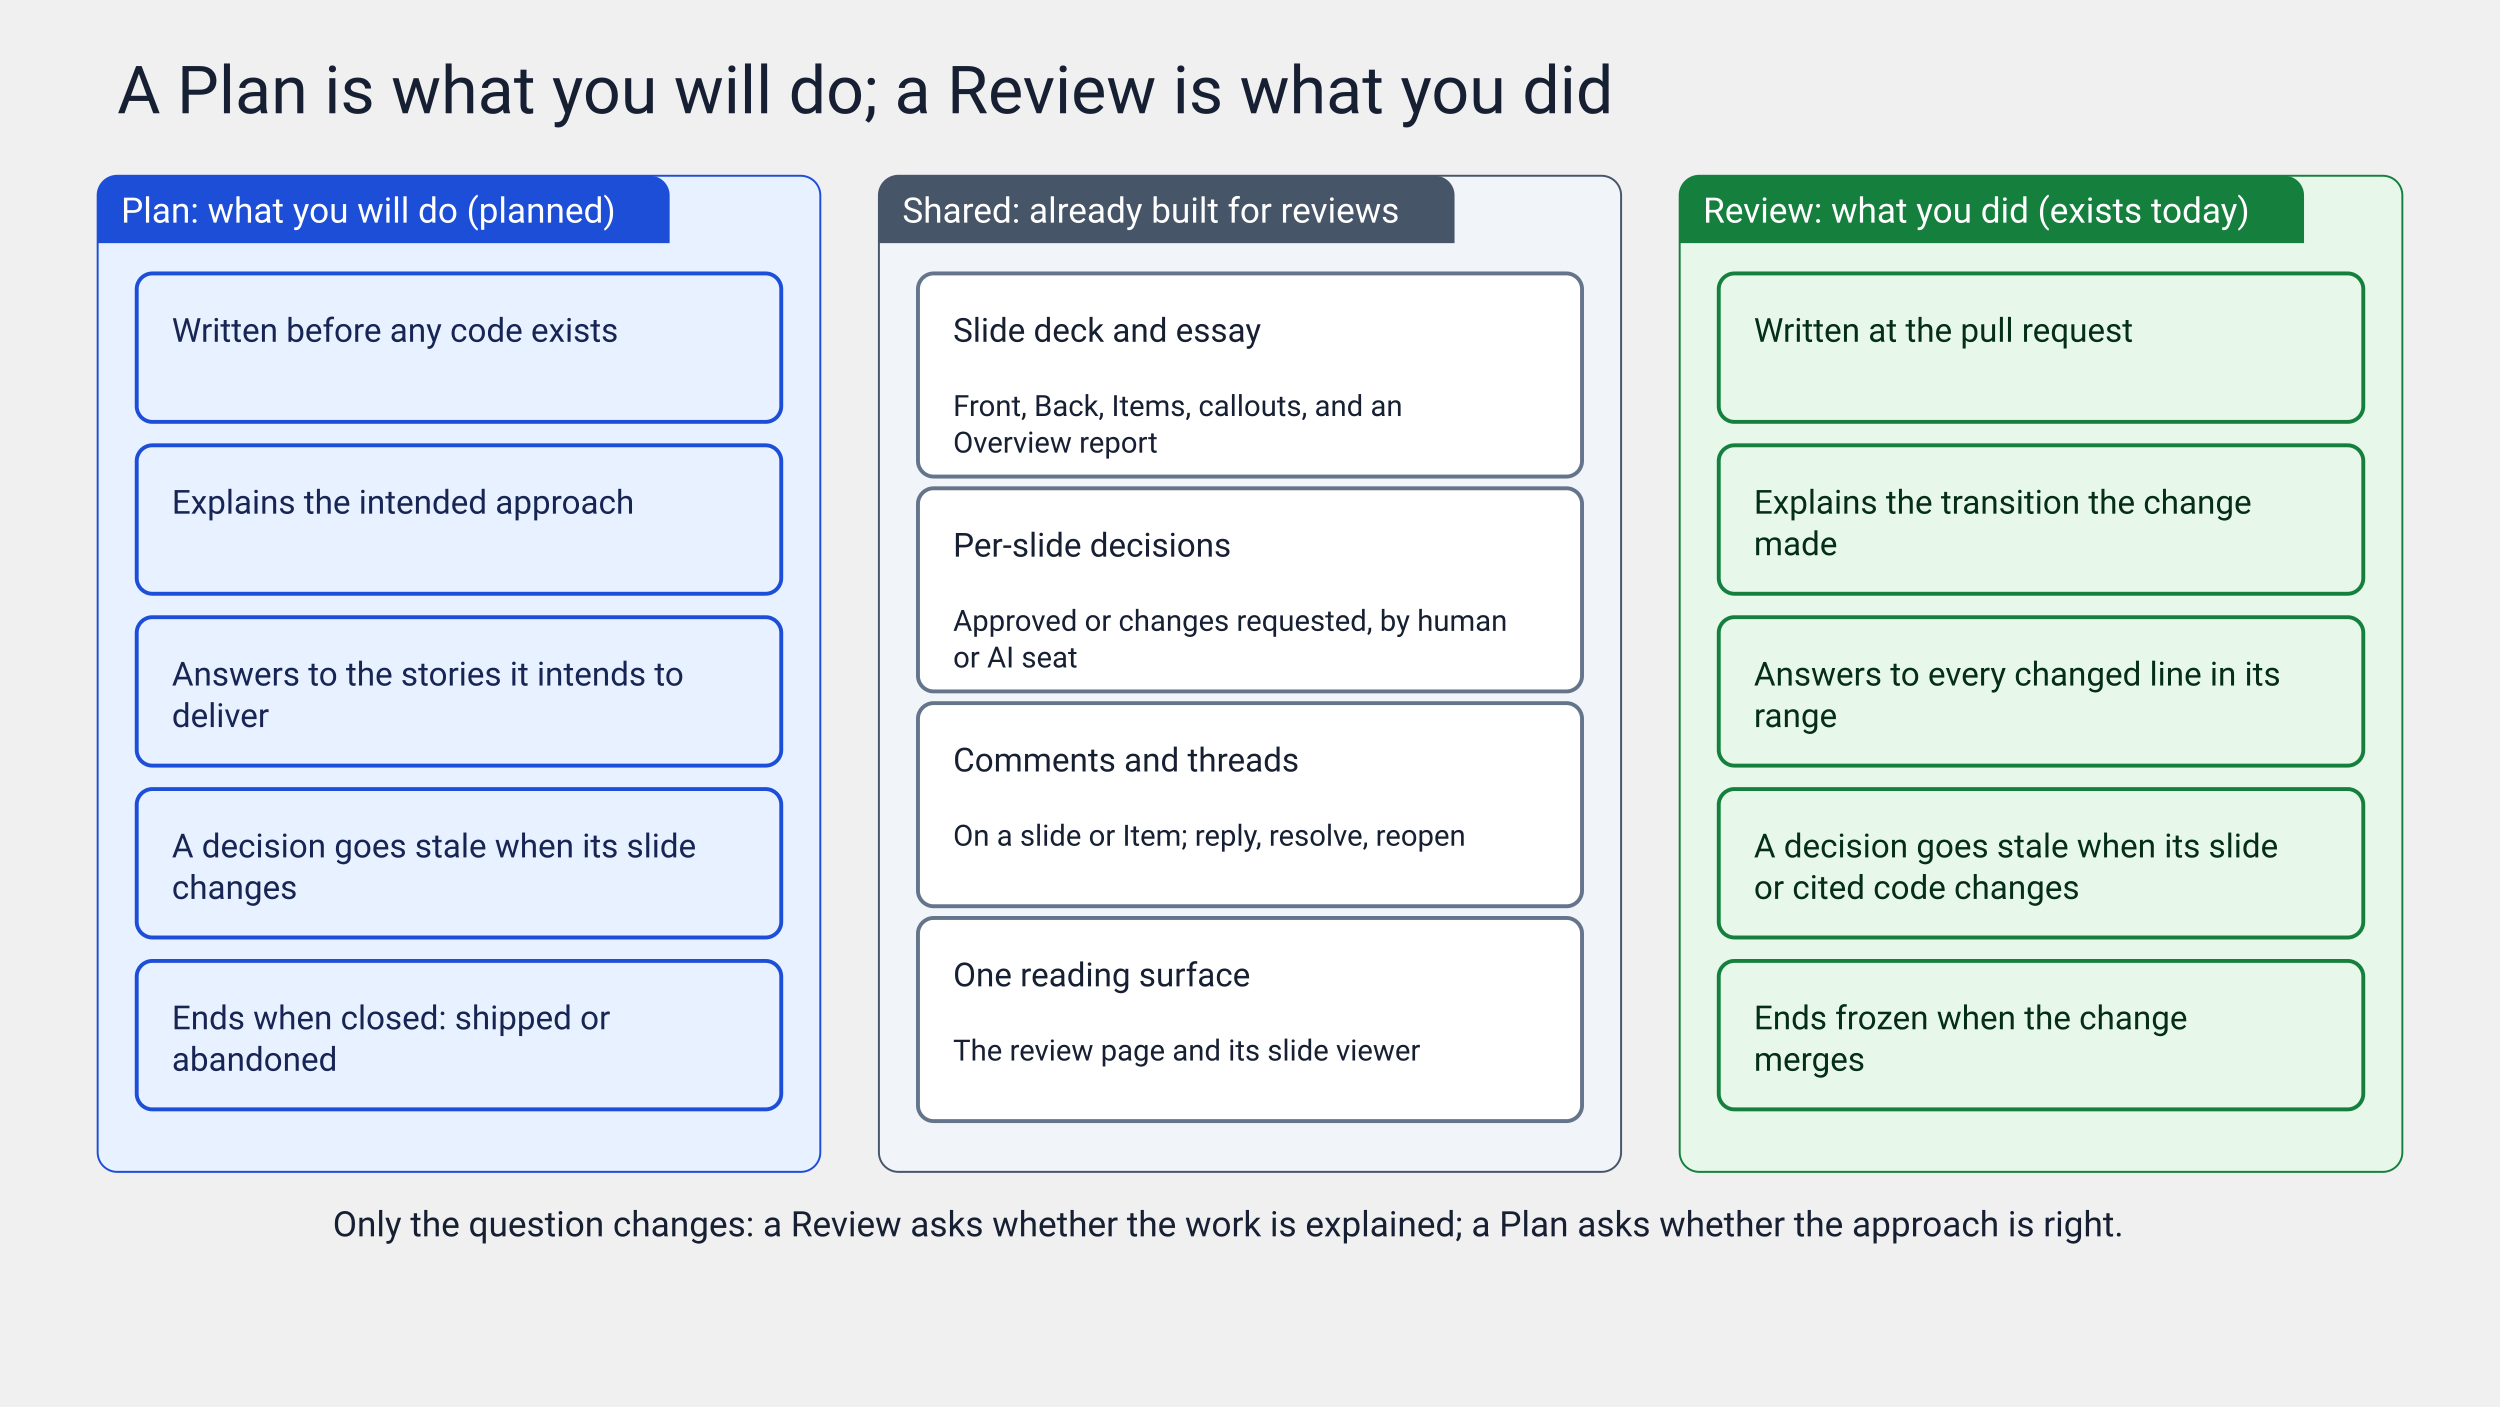
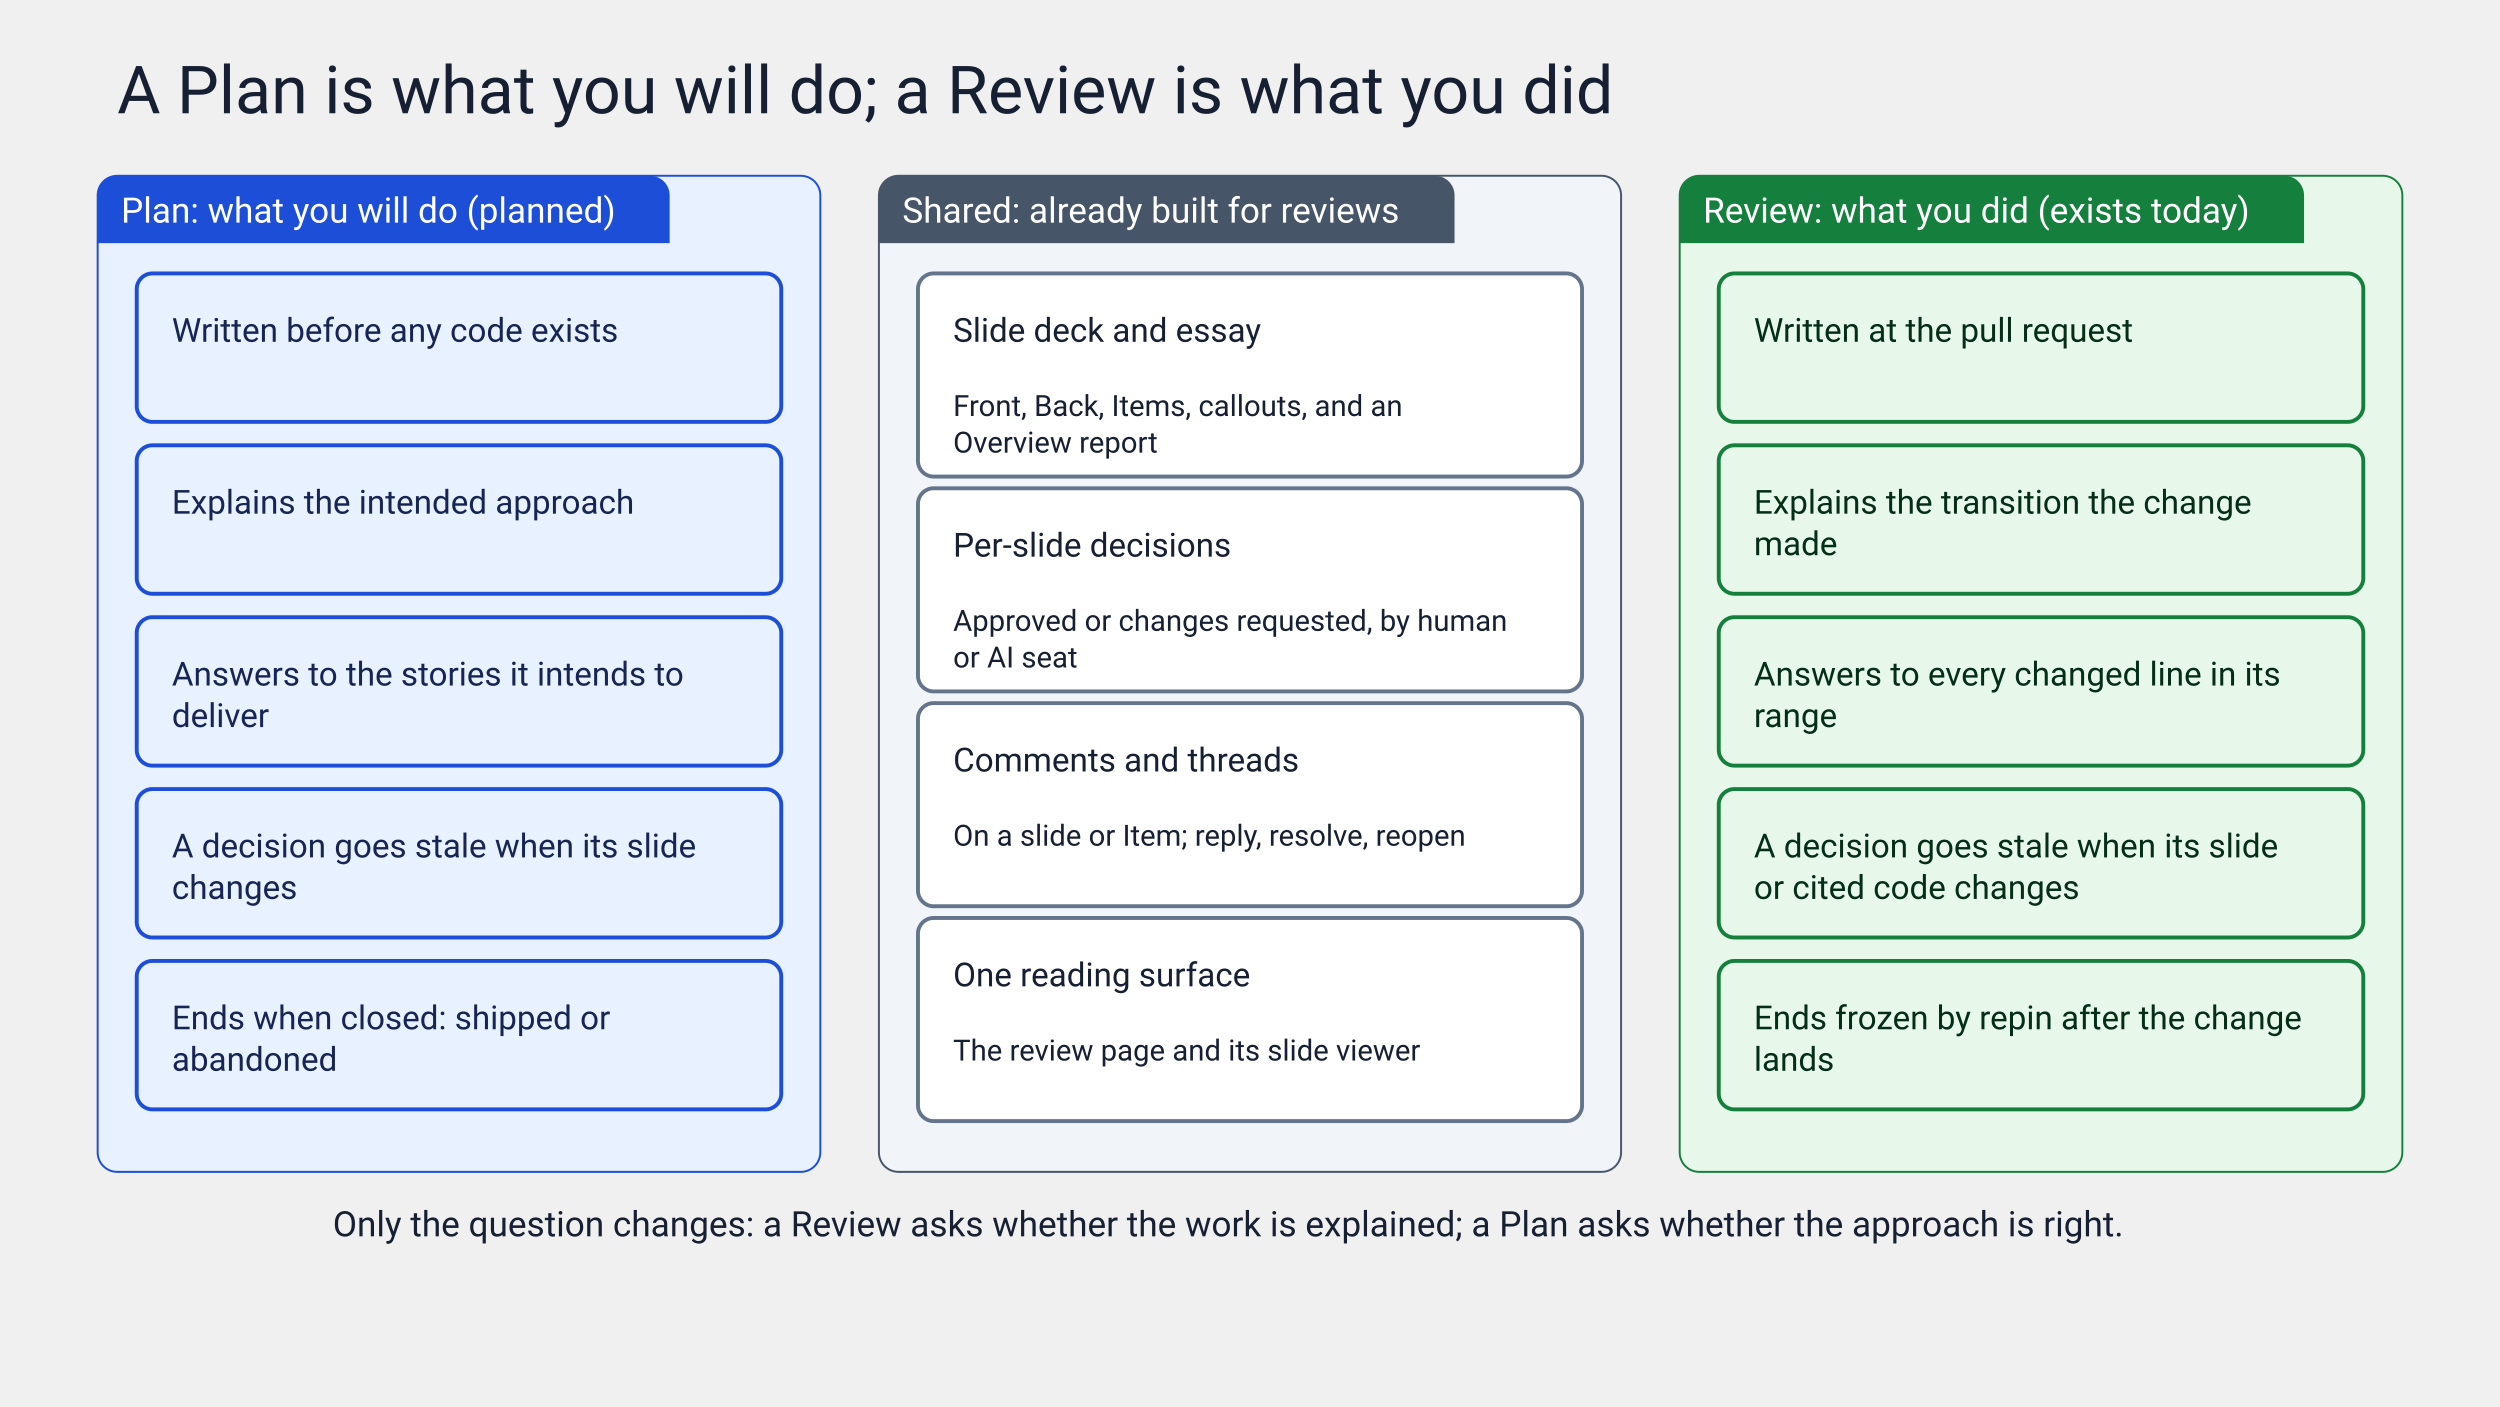
<svg xmlns="http://www.w3.org/2000/svg" viewBox="0 0 1280 720" role="img" aria-labelledby="diagram-title" data-renderer="change-saga-diagram/2" aria-describedby="diagram-desc">
  <defs>
    <style>@font-face{font-family:"Change Saga Diagram";src:url("/_diagram/fonts/go-regular.ttf") format("truetype")}text{font-family:"Change Saga Diagram",system-ui,-apple-system,"Segoe UI",Roboto,Helvetica,Arial,sans-serif;font-weight:400}:root{color-scheme:light dark;--diagram-blue-accent:#1d4ed8;--diagram-blue-ink:#172554;--diagram-blue-tint:#e8f1ff;--diagram-gray-accent:#475569;--diagram-gray-tint:#f1f5f9;--diagram-green-accent:#15803d;--diagram-green-ink:#052e16;--diagram-green-tint:#e7f8eb;--diagram-normal-fill:#ffffff;--diagram-normal-ink:#172033;--diagram-normal-stroke:#64748b;--diagram-on-accent:#ffffff;--diagram-title-ink:#172033;}@media (prefers-color-scheme:dark){:root{--diagram-blue-accent:#58a6ff;--diagram-blue-ink:#cae8ff;--diagram-blue-tint:#121d2f;--diagram-gray-accent:#9198a1;--diagram-gray-tint:#1c2128;--diagram-green-accent:#56d364;--diagram-green-ink:#d2f8d9;--diagram-green-tint:#12261e;--diagram-normal-fill:#161b22;--diagram-normal-ink:#e6edf3;--diagram-normal-stroke:#6e7681;--diagram-on-accent:#0d1117;--diagram-title-ink:#e6edf3;}}</style>
  </defs>
  <g id="title" data-diagram-kind="text" transform="translate(60 24)" aria-hidden="true">
    <text x="0" y="34" font-size="34" fill="#172033" xml:space="preserve" style="fill:var(--diagram-title-ink,#172033)">
      <tspan x="0" y="34">A Plan is what you will do; a Review is what you did</tspan>
    </text>
  </g>
  <g id="plan-col" data-diagram-kind="group" transform="translate(50 90)" role="group" aria-label="Plan: what you will do (planned)">
    <rect width="370" height="510" rx="10" fill="#e8f1ff" stroke="#1d4ed8" stroke-width="1" style="fill:var(--diagram-blue-tint,#e8f1ff);stroke:var(--diagram-blue-accent,#1d4ed8)" />
    <path d="M0 34.5V10A10 10 0 0 1 10 0H282.856A10 10 0 0 1 292.856 10V34.5Z" fill="#1d4ed8" style="fill:var(--diagram-blue-accent,#1d4ed8)" />
    <text x="12" y="24" font-size="18" fill="#ffffff" xml:space="preserve" style="fill:var(--diagram-on-accent,#ffffff)">
      <tspan x="12" y="24">Plan: what you will do (planned)</tspan>
    </text>
    <g id="p0" data-diagram-kind="node" transform="translate(20 50)" role="group" aria-label="Written before any code exists">
      <rect width="330" height="76" rx="8" fill="#e8f1ff" stroke="#1d4ed8" stroke-width="2" style="fill:var(--diagram-blue-tint,#e8f1ff);stroke:var(--diagram-blue-accent,#1d4ed8)" />
      <text x="18" y="35" font-size="17" fill="#172554" xml:space="preserve" style="fill:var(--diagram-blue-ink,#172554)">
        <tspan x="18" y="35">Written before any code exists</tspan>
      </text>
    </g>
    <g id="p1" data-diagram-kind="node" transform="translate(20 138)" role="group" aria-label="Explains the intended approach">
      <rect width="330" height="76" rx="8" fill="#e8f1ff" stroke="#1d4ed8" stroke-width="2" style="fill:var(--diagram-blue-tint,#e8f1ff);stroke:var(--diagram-blue-accent,#1d4ed8)" />
      <text x="18" y="35" font-size="17" fill="#172554" xml:space="preserve" style="fill:var(--diagram-blue-ink,#172554)">
        <tspan x="18" y="35">Explains the intended approach</tspan>
      </text>
    </g>
    <g id="p2" data-diagram-kind="node" transform="translate(20 226)" role="group" aria-label="Answers to the stories it intends to deliver">
      <rect width="330" height="76" rx="8" fill="#e8f1ff" stroke="#1d4ed8" stroke-width="2" style="fill:var(--diagram-blue-tint,#e8f1ff);stroke:var(--diagram-blue-accent,#1d4ed8)" />
      <text x="18" y="35" font-size="17" fill="#172554" xml:space="preserve" style="fill:var(--diagram-blue-ink,#172554)">
        <tspan x="18" y="35">Answers to the stories it intends to</tspan>
        <tspan x="18" y="56.25">deliver</tspan>
      </text>
    </g>
    <g id="p3" data-diagram-kind="node" transform="translate(20 314)" role="group" aria-label="A decision goes stale when its slide changes">
      <rect width="330" height="76" rx="8" fill="#e8f1ff" stroke="#1d4ed8" stroke-width="2" style="fill:var(--diagram-blue-tint,#e8f1ff);stroke:var(--diagram-blue-accent,#1d4ed8)" />
      <text x="18" y="35" font-size="17" fill="#172554" xml:space="preserve" style="fill:var(--diagram-blue-ink,#172554)">
        <tspan x="18" y="35">A decision goes stale when its slide</tspan>
        <tspan x="18" y="56.25">changes</tspan>
      </text>
    </g>
    <g id="p4" data-diagram-kind="node" transform="translate(20 402)" role="group" aria-label="Ends when closed: shipped or abandoned">
      <rect width="330" height="76" rx="8" fill="#e8f1ff" stroke="#1d4ed8" stroke-width="2" style="fill:var(--diagram-blue-tint,#e8f1ff);stroke:var(--diagram-blue-accent,#1d4ed8)" />
      <text x="18" y="35" font-size="17" fill="#172554" xml:space="preserve" style="fill:var(--diagram-blue-ink,#172554)">
        <tspan x="18" y="35">Ends when closed: shipped or</tspan>
        <tspan x="18" y="56.25">abandoned</tspan>
      </text>
    </g>
  </g>
  <g id="shared-col" data-diagram-kind="group" transform="translate(450 90)" role="group" aria-label="Shared: already built for reviews">
    <rect width="380" height="510" rx="10" fill="#f1f5f9" stroke="#475569" stroke-width="1" style="fill:var(--diagram-gray-tint,#f1f5f9);stroke:var(--diagram-gray-accent,#475569)" />
    <path d="M0 34.5V10A10 10 0 0 1 10 0H284.725A10 10 0 0 1 294.725 10V34.5Z" fill="#475569" style="fill:var(--diagram-gray-accent,#475569)" />
    <text x="12" y="24" font-size="18" fill="#ffffff" xml:space="preserve" style="fill:var(--diagram-on-accent,#ffffff)">
      <tspan x="12" y="24">Shared: already built for reviews</tspan>
    </text>
    <g id="s0" data-diagram-kind="node" transform="translate(20 50)" role="group" aria-label="Slide deck and essay">
      <rect width="340" height="104" rx="8" fill="#ffffff" stroke="#64748b" stroke-width="2" style="fill:var(--diagram-normal-fill,#ffffff);stroke:var(--diagram-normal-stroke,#64748b)" />
      <text x="18" y="35" font-size="17" fill="#172033" xml:space="preserve" style="fill:var(--diagram-normal-ink,#172033)">
        <tspan x="18" y="35">Slide deck and essay</tspan>
      </text>
      <text x="18" y="73" font-size="15" fill="#172033" xml:space="preserve" style="fill:var(--diagram-normal-ink,#172033)">
        <tspan x="18" y="73">Front, Back, Items, callouts, and an</tspan>
        <tspan x="18" y="91.75">Overview report</tspan>
      </text>
    </g>
    <g id="s1" data-diagram-kind="node" transform="translate(20 160)" role="group" aria-label="Per-slide decisions">
      <rect width="340" height="104" rx="8" fill="#ffffff" stroke="#64748b" stroke-width="2" style="fill:var(--diagram-normal-fill,#ffffff);stroke:var(--diagram-normal-stroke,#64748b)" />
      <text x="18" y="35" font-size="17" fill="#172033" xml:space="preserve" style="fill:var(--diagram-normal-ink,#172033)">
        <tspan x="18" y="35">Per-slide decisions</tspan>
      </text>
      <text x="18" y="73" font-size="15" fill="#172033" xml:space="preserve" style="fill:var(--diagram-normal-ink,#172033)">
        <tspan x="18" y="73">Approved or changes requested, by human</tspan>
        <tspan x="18" y="91.75">or AI seat</tspan>
      </text>
    </g>
    <g id="s2" data-diagram-kind="node" transform="translate(20 270)" role="group" aria-label="Comments and threads">
      <rect width="340" height="104" rx="8" fill="#ffffff" stroke="#64748b" stroke-width="2" style="fill:var(--diagram-normal-fill,#ffffff);stroke:var(--diagram-normal-stroke,#64748b)" />
      <text x="18" y="35" font-size="17" fill="#172033" xml:space="preserve" style="fill:var(--diagram-normal-ink,#172033)">
        <tspan x="18" y="35">Comments and threads</tspan>
      </text>
      <text x="18" y="73" font-size="15" fill="#172033" xml:space="preserve" style="fill:var(--diagram-normal-ink,#172033)">
        <tspan x="18" y="73">On a slide or Item; reply, resolve, reopen</tspan>
      </text>
    </g>
    <g id="s3" data-diagram-kind="node" transform="translate(20 380)" role="group" aria-label="One reading surface">
      <rect width="340" height="104" rx="8" fill="#ffffff" stroke="#64748b" stroke-width="2" style="fill:var(--diagram-normal-fill,#ffffff);stroke:var(--diagram-normal-stroke,#64748b)" />
      <text x="18" y="35" font-size="17" fill="#172033" xml:space="preserve" style="fill:var(--diagram-normal-ink,#172033)">
        <tspan x="18" y="35">One reading surface</tspan>
      </text>
      <text x="18" y="73" font-size="15" fill="#172033" xml:space="preserve" style="fill:var(--diagram-normal-ink,#172033)">
        <tspan x="18" y="73">The review page and its slide viewer</tspan>
      </text>
    </g>
  </g>
  <g id="review-col" data-diagram-kind="group" transform="translate(860 90)" role="group" aria-label="Review: what you did (exists today)">
    <rect width="370" height="510" rx="10" fill="#e7f8eb" stroke="#15803d" stroke-width="1" style="fill:var(--diagram-green-tint,#e7f8eb);stroke:var(--diagram-green-accent,#15803d)" />
    <path d="M0 34.5V10A10 10 0 0 1 10 0H309.669A10 10 0 0 1 319.669 10V34.5Z" fill="#15803d" style="fill:var(--diagram-green-accent,#15803d)" />
    <text x="12" y="24" font-size="18" fill="#ffffff" xml:space="preserve" style="fill:var(--diagram-on-accent,#ffffff)">
      <tspan x="12" y="24">Review: what you did (exists today)</tspan>
    </text>
    <g id="r0" data-diagram-kind="node" transform="translate(20 50)" role="group" aria-label="Written at the pull request">
      <rect width="330" height="76" rx="8" fill="#e7f8eb" stroke="#15803d" stroke-width="2" style="fill:var(--diagram-green-tint,#e7f8eb);stroke:var(--diagram-green-accent,#15803d)" />
      <text x="18" y="35" font-size="17" fill="#052e16" xml:space="preserve" style="fill:var(--diagram-green-ink,#052e16)">
        <tspan x="18" y="35">Written at the pull request</tspan>
      </text>
    </g>
    <g id="r1" data-diagram-kind="node" transform="translate(20 138)" role="group" aria-label="Explains the transition the change made">
      <rect width="330" height="76" rx="8" fill="#e7f8eb" stroke="#15803d" stroke-width="2" style="fill:var(--diagram-green-tint,#e7f8eb);stroke:var(--diagram-green-accent,#15803d)" />
      <text x="18" y="35" font-size="17" fill="#052e16" xml:space="preserve" style="fill:var(--diagram-green-ink,#052e16)">
        <tspan x="18" y="35">Explains the transition the change</tspan>
        <tspan x="18" y="56.25">made</tspan>
      </text>
    </g>
    <g id="r2" data-diagram-kind="node" transform="translate(20 226)" role="group" aria-label="Answers to every changed line in its range">
      <rect width="330" height="76" rx="8" fill="#e7f8eb" stroke="#15803d" stroke-width="2" style="fill:var(--diagram-green-tint,#e7f8eb);stroke:var(--diagram-green-accent,#15803d)" />
      <text x="18" y="35" font-size="17" fill="#052e16" xml:space="preserve" style="fill:var(--diagram-green-ink,#052e16)">
        <tspan x="18" y="35">Answers to every changed line in its</tspan>
        <tspan x="18" y="56.25">range</tspan>
      </text>
    </g>
    <g id="r3" data-diagram-kind="node" transform="translate(20 314)" role="group" aria-label="A decision goes stale when its slide or cited code changes">
      <rect width="330" height="76" rx="8" fill="#e7f8eb" stroke="#15803d" stroke-width="2" style="fill:var(--diagram-green-tint,#e7f8eb);stroke:var(--diagram-green-accent,#15803d)" />
      <text x="18" y="35" font-size="17" fill="#052e16" xml:space="preserve" style="fill:var(--diagram-green-ink,#052e16)">
        <tspan x="18" y="35">A decision goes stale when its slide</tspan>
        <tspan x="18" y="56.25">or cited code changes</tspan>
      </text>
    </g>
-     <g id="r4" data-diagram-kind="node" transform="translate(20 402)" role="group" aria-label="Ends frozen when the change merges">
+     <g id="r4" data-diagram-kind="node" transform="translate(20 402)" role="group" aria-label="Ends frozen by repin after the change lands">
      <rect width="330" height="76" rx="8" fill="#e7f8eb" stroke="#15803d" stroke-width="2" style="fill:var(--diagram-green-tint,#e7f8eb);stroke:var(--diagram-green-accent,#15803d)" />
      <text x="18" y="35" font-size="17" fill="#052e16" xml:space="preserve" style="fill:var(--diagram-green-ink,#052e16)">
-         <tspan x="18" y="35">Ends frozen when the change</tspan>
-         <tspan x="18" y="56.25">merges</tspan>
+         <tspan x="18" y="35">Ends frozen by repin after the change</tspan>
+         <tspan x="18" y="56.25">lands</tspan>
      </text>
    </g>
  </g>
  <g id="rule" data-diagram-kind="text" transform="translate(50 615)" role="group" aria-label="Only the question changes: a Review asks whether the work is explained; a Plan asks whether the approach is right.">
    <text x="590" y="18" font-size="18" fill="#172033" xml:space="preserve" text-anchor="middle" style="fill:var(--diagram-title-ink,#172033)">
      <tspan x="590" y="18">Only the question changes: a Review asks whether the work is explained; a Plan asks whether the approach is right.</tspan>
    </text>
  </g>
</svg>
